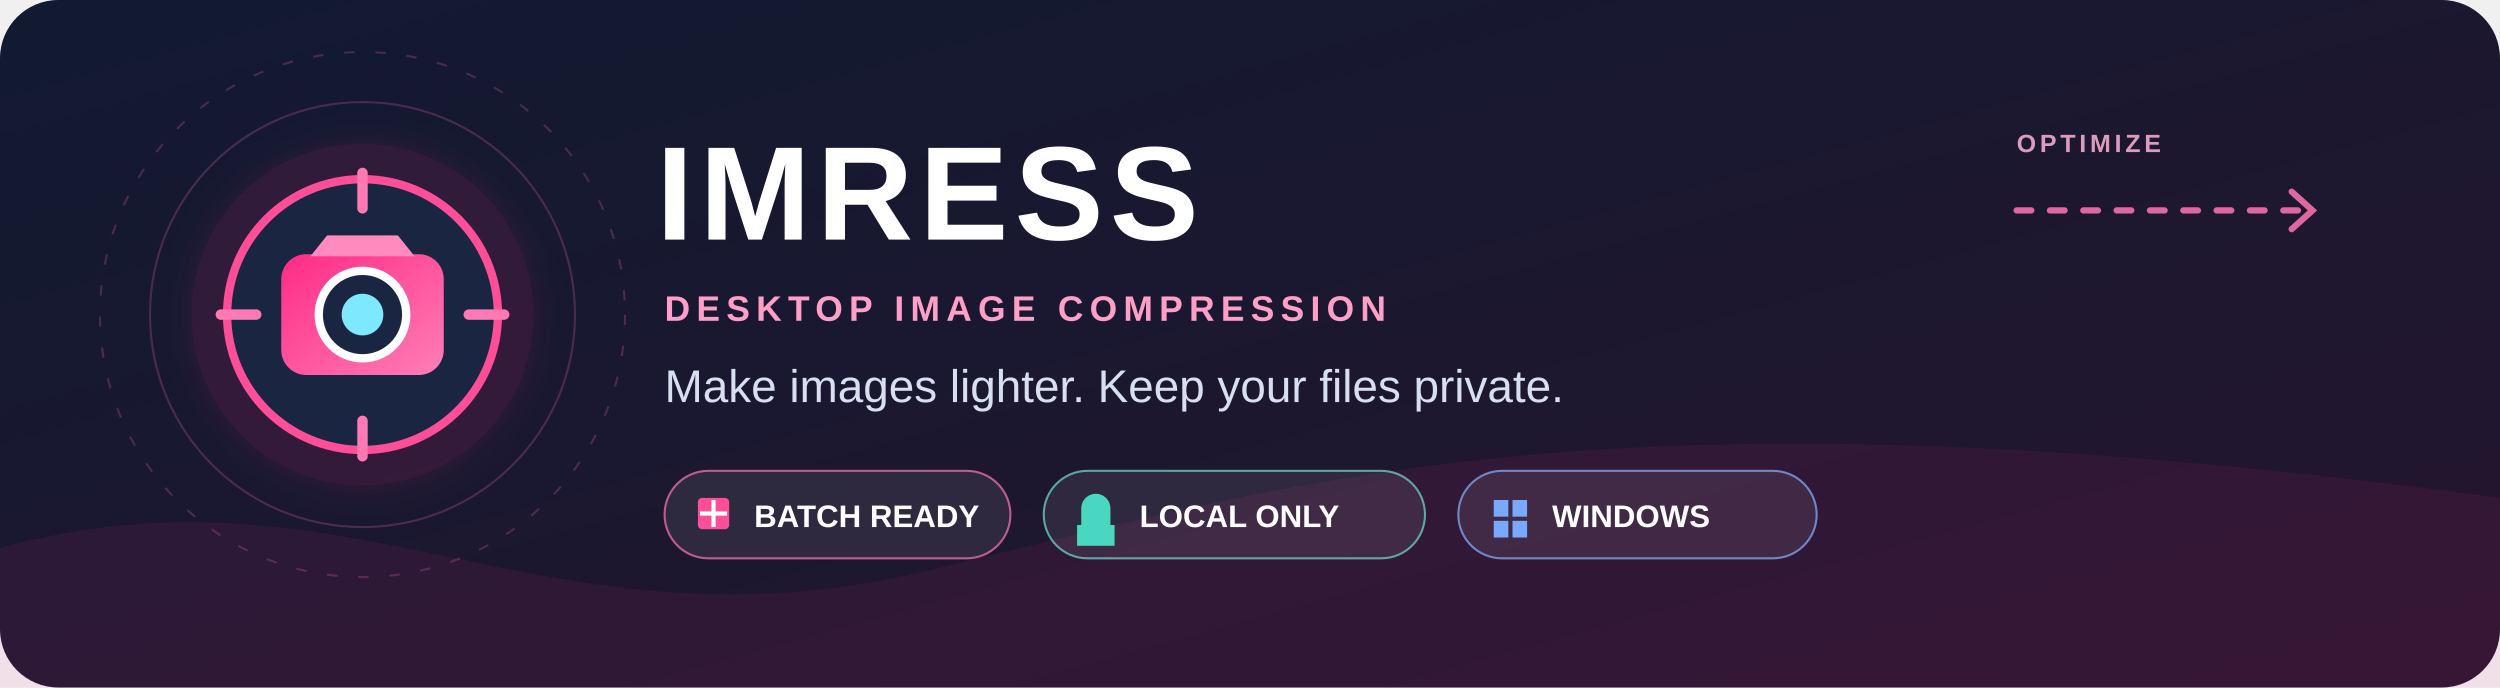
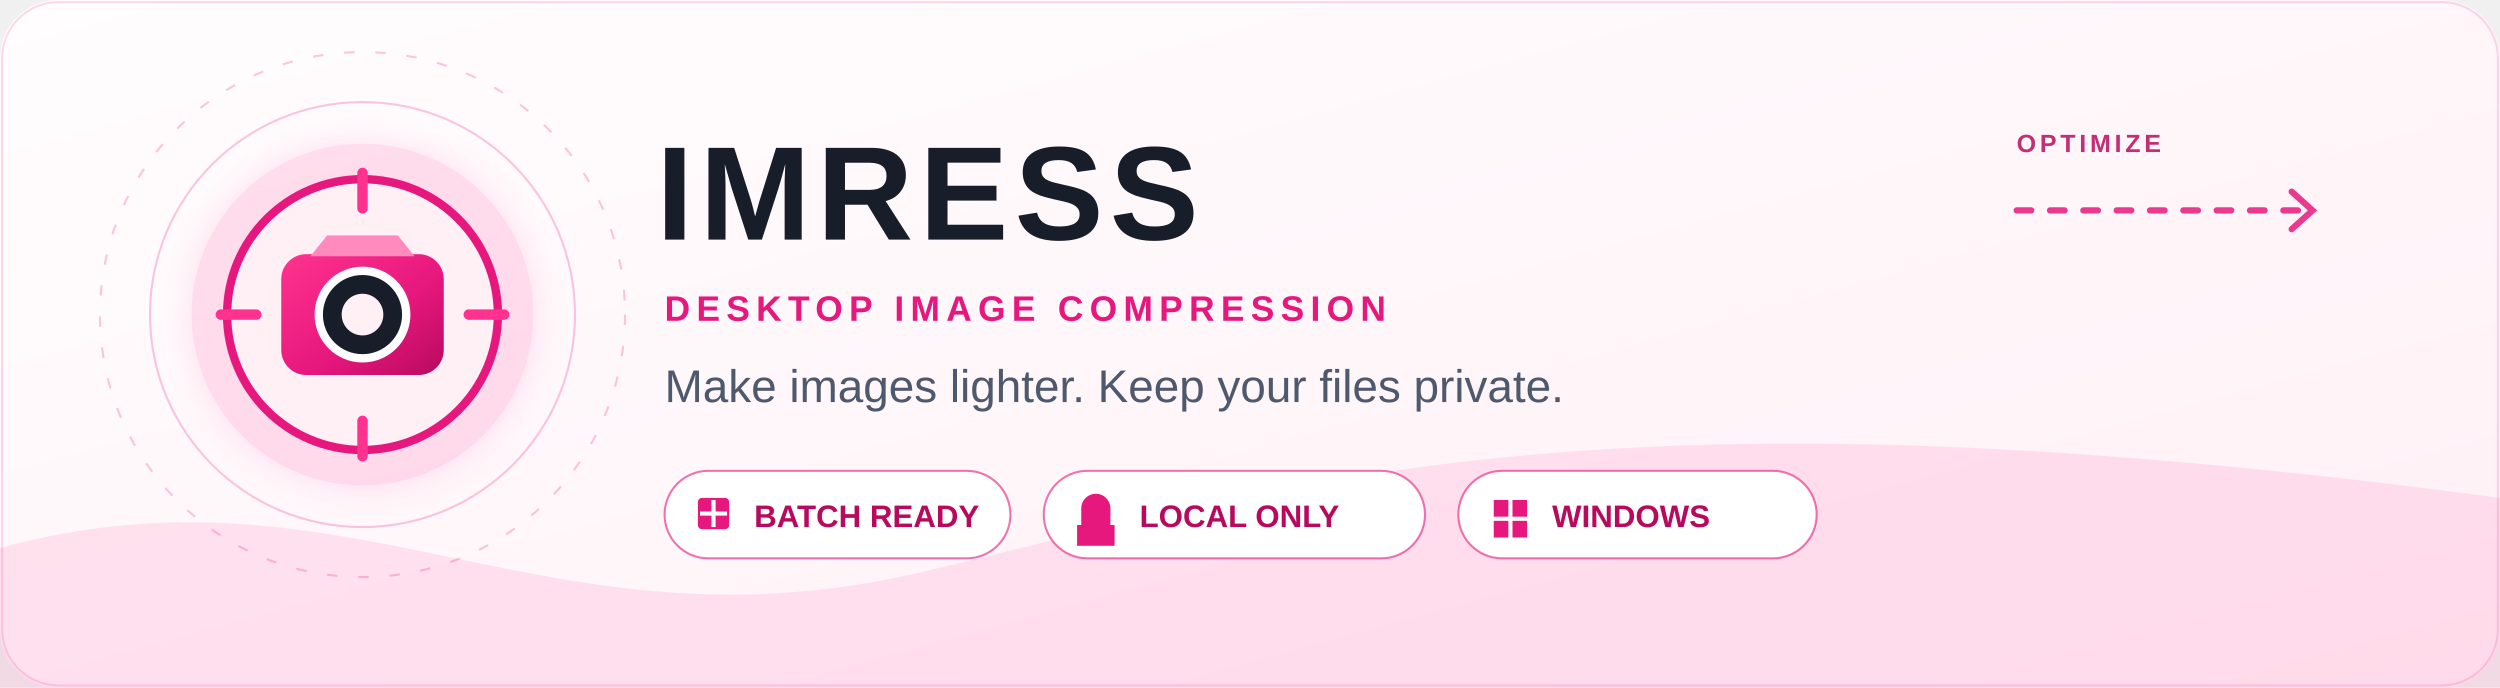
<svg xmlns="http://www.w3.org/2000/svg" width="1200" height="330" viewBox="0 0 1200 330" role="img" aria-labelledby="title description">
  <defs>
    <linearGradient id="background" x1="0" y1="0" x2="1" y2="1">
-       <stop stop-color="#111a31" />
-       <stop offset="1" stop-color="#25152e" />
+       <stop stop-color="#FFFDFE" />
+       <stop offset="1" stop-color="#FFF0F6" />
    </linearGradient>
    <linearGradient id="accent" x1="0" y1="0" x2="1" y2="1">
-       <stop stop-color="#ff2b86" />
-       <stop offset="1" stop-color="#ff7eb6" />
+       <stop stop-color="#FF338F" />
+       <stop offset=".58" stop-color="#E6177D" />
+       <stop offset="1" stop-color="#B80A5D" />
    </linearGradient>
    <filter id="glow" x="-60%" y="-60%" width="220%" height="220%">
      <feGaussianBlur stdDeviation="8" result="blur" />
      <feMerge>
        <feMergeNode in="blur" />
        <feMergeNode in="SourceGraphic" />
      </feMerge>
    </filter>
  </defs>
  <rect width="1200" height="330" rx="28" fill="url(#background)" />
-   <path d="M0 263C169 217 262 318 445 274S774 182 1200 239V330H0Z" fill="#ff2b86" opacity=".08" />
-   <g fill="none" stroke="#ff6aa9" opacity=".23">
+   <rect x="1" y="1" width="1198" height="328" rx="27" fill="none" stroke="#E6177D" stroke-opacity=".16" />
+   <path d="M0 263C169 217 262 318 445 274S774 182 1200 239V330H0Z" fill="#FF338F" opacity=".12" />
+   <g fill="none" stroke="#E6177D" opacity=".24">
    <circle cx="174" cy="151" r="102" stroke-width="1" />
    <circle cx="174" cy="151" r="126" stroke-width="1" stroke-dasharray="5 10" />
  </g>
  <g transform="translate(174 151)">
-     <circle r="82" fill="#ff2b86" opacity=".12" filter="url(#glow)">
+     <circle r="82" fill="#FF338F" opacity=".15" filter="url(#glow)">
      <animate attributeName="r" values="74;92;74" dur="2.4s" repeatCount="indefinite" />
      <animate attributeName="opacity" values=".18;.05;.18" dur="2.4s" repeatCount="indefinite" />
    </circle>
-     <circle r="65" fill="#192541" stroke="#ff4e98" stroke-width="4" />
+     <circle r="65" fill="#FFF0F6" stroke="#E6177D" stroke-width="4" />
    <rect x="-39" y="-29" width="78" height="58" rx="12" fill="url(#accent)" />
    <path d="M-17-38h34l8 10h-50l8-10Z" fill="#ff8abe" />
-     <circle r="21" fill="#192541" stroke="#fff" stroke-width="4" />
-     <circle r="10" fill="#7ee8ff" />
-     <path d="M-51 0h-17m119 0h17M0-51v-17M0 51v17" stroke="#ff79b4" stroke-width="5" stroke-linecap="round">
+     <circle r="21" fill="#181E29" stroke="#fff" stroke-width="4" />
+     <circle r="10" fill="#FFF0F6" />
+     <path d="M-51 0h-17m119 0h17M0-51v-17M0 51v17" stroke="#FF338F" stroke-width="5" stroke-linecap="round">
      <animateTransform attributeName="transform" type="rotate" values="0;360" dur="9s" repeatCount="indefinite" />
    </path>
  </g>
  <g font-family="Arial, Helvetica, sans-serif">
-     <text x="315" y="115" fill="#ffffff" font-size="64" font-weight="800" letter-spacing="3">IMRESS</text>
-     <text x="319" y="154" fill="#ff9fc8" font-size="17" font-weight="700" letter-spacing="3">DESKTOP IMAGE COMPRESSION</text>
-     <text x="319" y="193" fill="#d8dfef" font-size="22">Make images lighter. Keep your files private.</text>
+     <text x="315" y="115" fill="#181E29" font-size="64" font-weight="800" letter-spacing="3">IMRESS</text>
+     <text x="319" y="154" fill="#E6177D" font-size="17" font-weight="700" letter-spacing="3">DESKTOP IMAGE COMPRESSION</text>
+     <text x="319" y="193" fill="#4E596D" font-size="22">Make images lighter. Keep your files private.</text>
  </g>
  <g font-family="Arial, Helvetica, sans-serif" font-size="15" font-weight="700">
    <g transform="translate(319 226)">
-       <rect width="166" height="42" rx="21" fill="#ffffff" fill-opacity=".08" stroke="#ff78b3" stroke-opacity=".7" />
-       <rect x="16" y="13" width="15" height="15" rx="2" fill="#ff4e98" />
+       <rect width="166" height="42" rx="21" fill="#FFFFFF" stroke="#E6177D" stroke-opacity=".6" />
+       <rect x="16" y="13" width="15" height="15" rx="2" fill="#E6177D" />
      <path d="M23.5 14v13M17 20.5h13" stroke="#fff" stroke-width="2" />
-       <text x="43" y="27" fill="#ffffff">BATCH READY</text>
+       <text x="43" y="27" fill="#B80A5D">BATCH READY</text>
    </g>
    <g transform="translate(501 226)">
-       <rect width="183" height="42" rx="21" fill="#ffffff" fill-opacity=".08" stroke="#70e1d1" stroke-opacity=".7" />
-       <path d="M18 26v-8a7 7 0 0 1 14 0v8m-16 0h18v10H16V26Z" fill="#49d7c2" />
-       <text x="46" y="27" fill="#ffffff">LOCAL ONLY</text>
+       <rect width="183" height="42" rx="21" fill="#FFFFFF" stroke="#E6177D" stroke-opacity=".6" />
+       <path d="M18 26v-8a7 7 0 0 1 14 0v8m-16 0h18v10H16V26Z" fill="#E6177D" />
+       <text x="46" y="27" fill="#B80A5D">LOCAL ONLY</text>
    </g>
    <g transform="translate(700 226)">
-       <rect width="172" height="42" rx="21" fill="#ffffff" fill-opacity=".08" stroke="#88b5ff" stroke-opacity=".7" />
-       <path d="M17 14h7v8h-7zm9 0h7v8h-7zm-9 10h7v8h-7zm9 0h7v8h-7z" fill="#78a9ff" />
-       <text x="45" y="27" fill="#ffffff">WINDOWS</text>
+       <rect width="172" height="42" rx="21" fill="#FFFFFF" stroke="#E6177D" stroke-opacity=".6" />
+       <path d="M17 14h7v8h-7zm9 0h7v8h-7zm-9 10h7v8h-7zm9 0h7v8h-7z" fill="#E6177D" />
+       <text x="45" y="27" fill="#B80A5D">WINDOWS</text>
    </g>
  </g>
-   <g transform="translate(968 83)" fill="none" stroke="#ff77b4" stroke-linecap="round" stroke-width="3" opacity=".85">
+   <g transform="translate(968 83)" fill="none" stroke="#E6177D" stroke-linecap="round" stroke-width="3" opacity=".85">
    <path d="M0 18h142" stroke-dasharray="7 9">
      <animate attributeName="stroke-dashoffset" values="0;-32" dur="1.5s" repeatCount="indefinite" />
    </path>
    <path d="m132 9 10 9-10 9" />
-     <text x="0" y="-10" fill="#ffb2d3" stroke="none" font-family="Arial, Helvetica, sans-serif" font-size="12" font-weight="700" letter-spacing="1.8">OPTIMIZE</text>
+     <text x="0" y="-10" fill="#B80A5D" stroke="none" font-family="Arial, Helvetica, sans-serif" font-size="12" font-weight="700" letter-spacing="1.8">OPTIMIZE</text>
  </g>
</svg>
